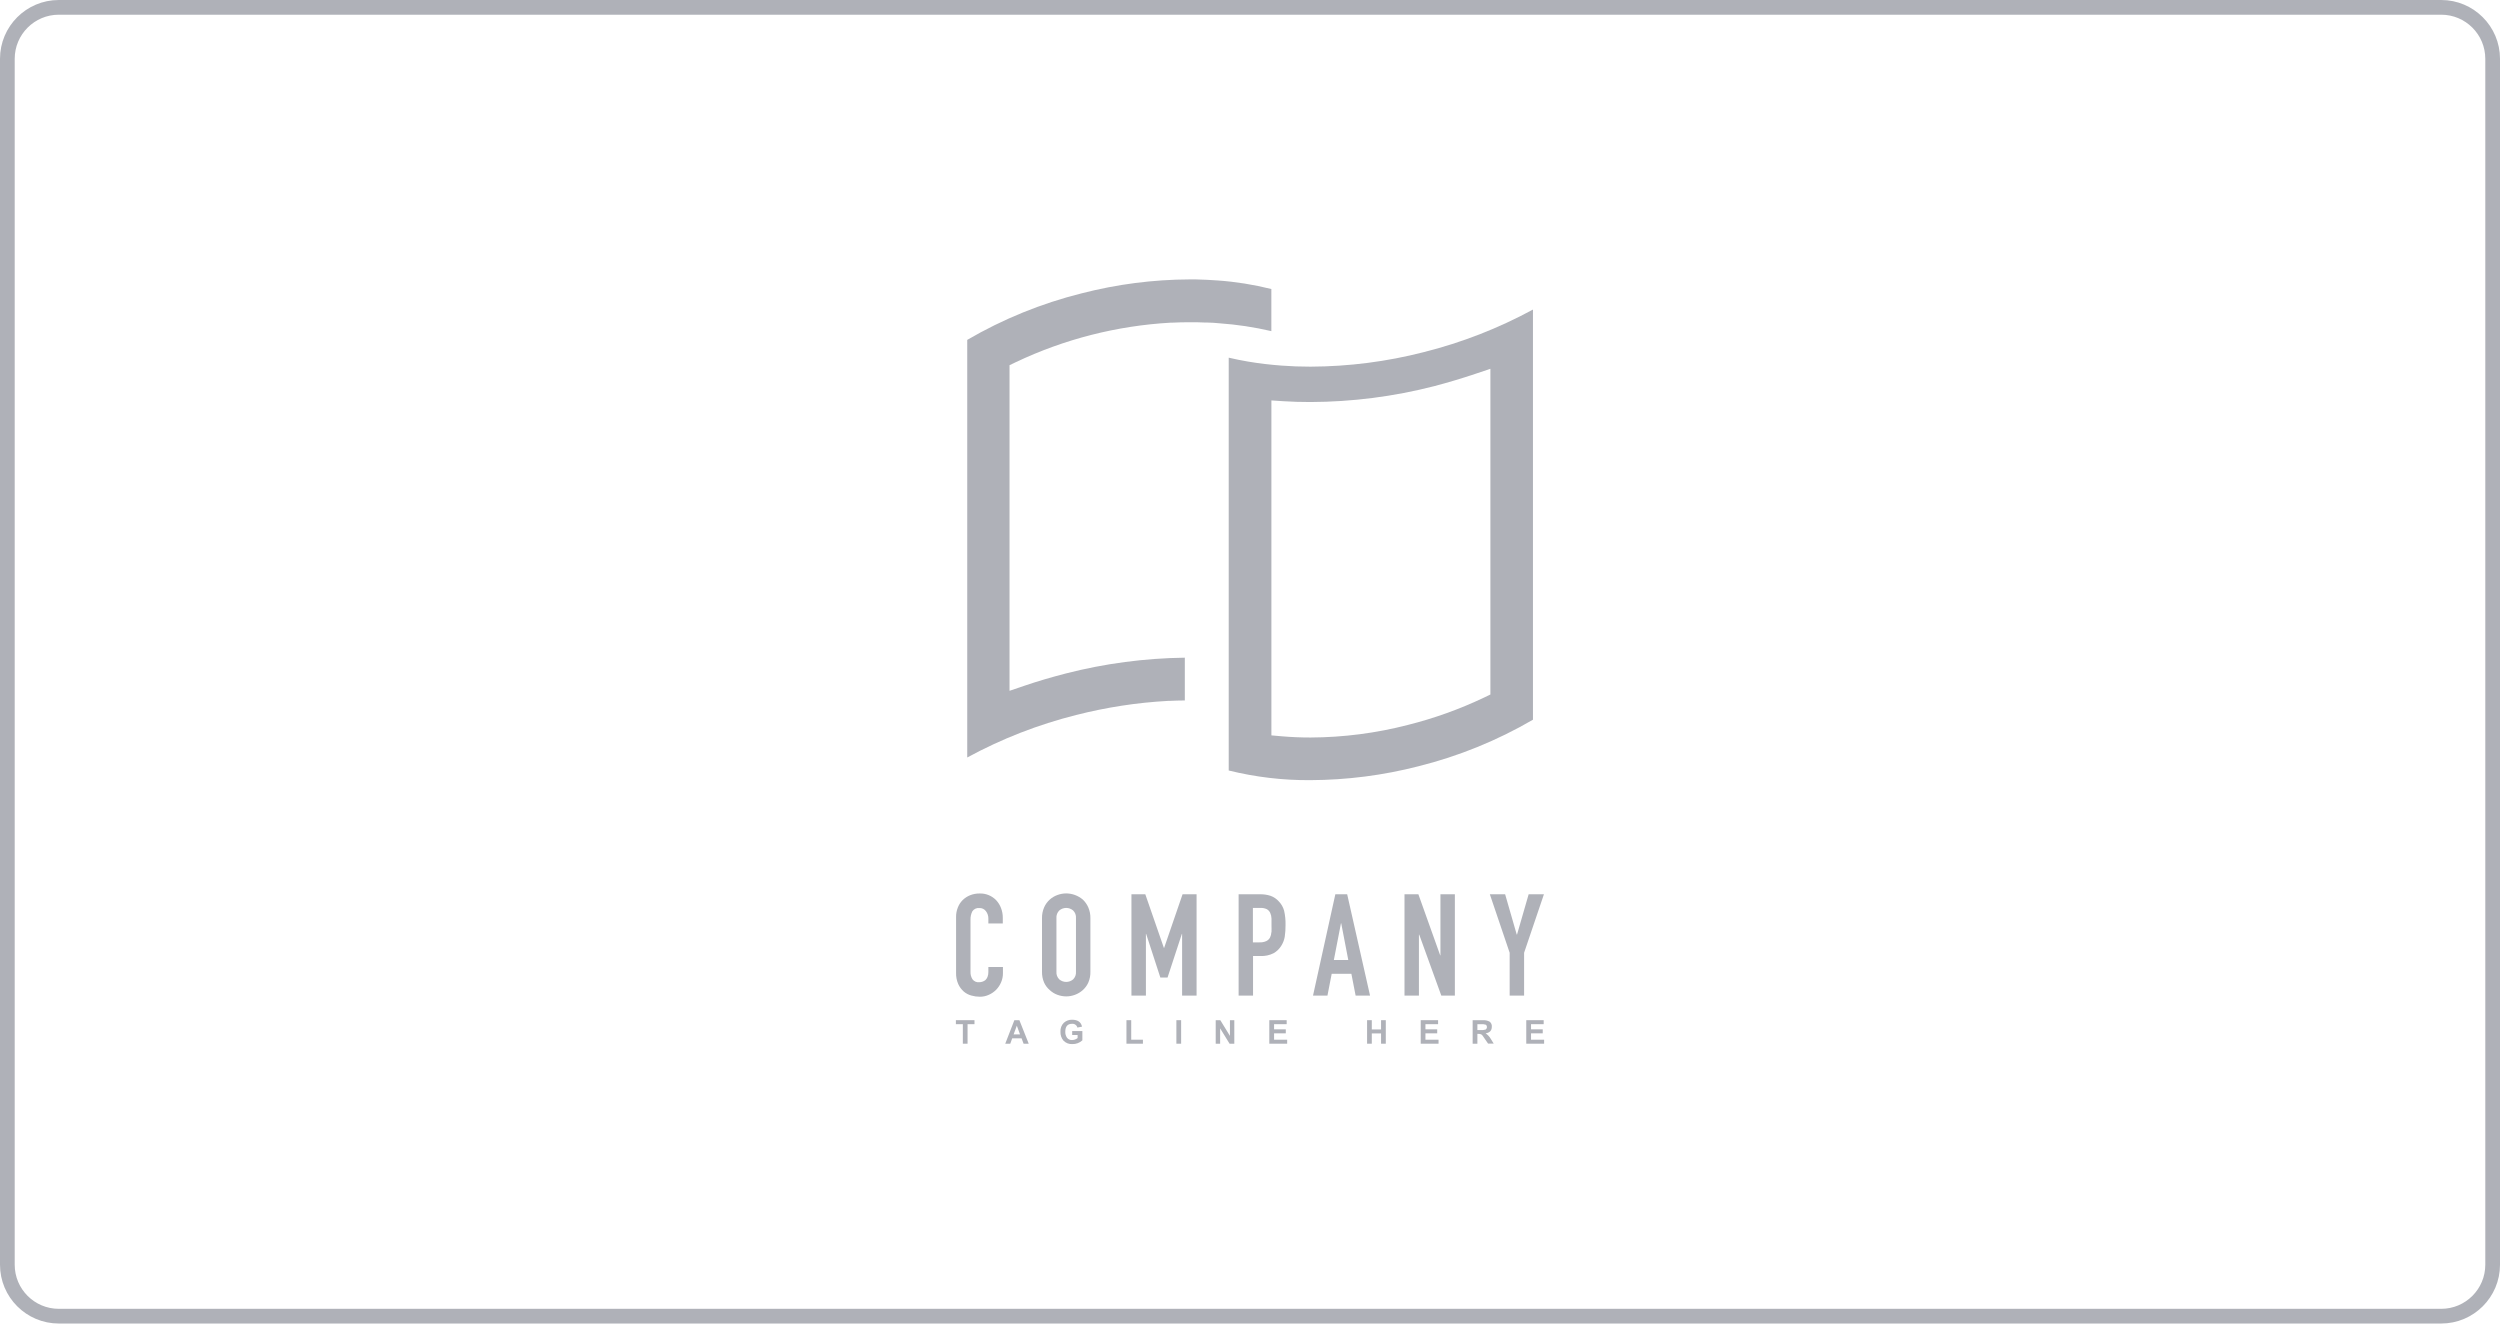
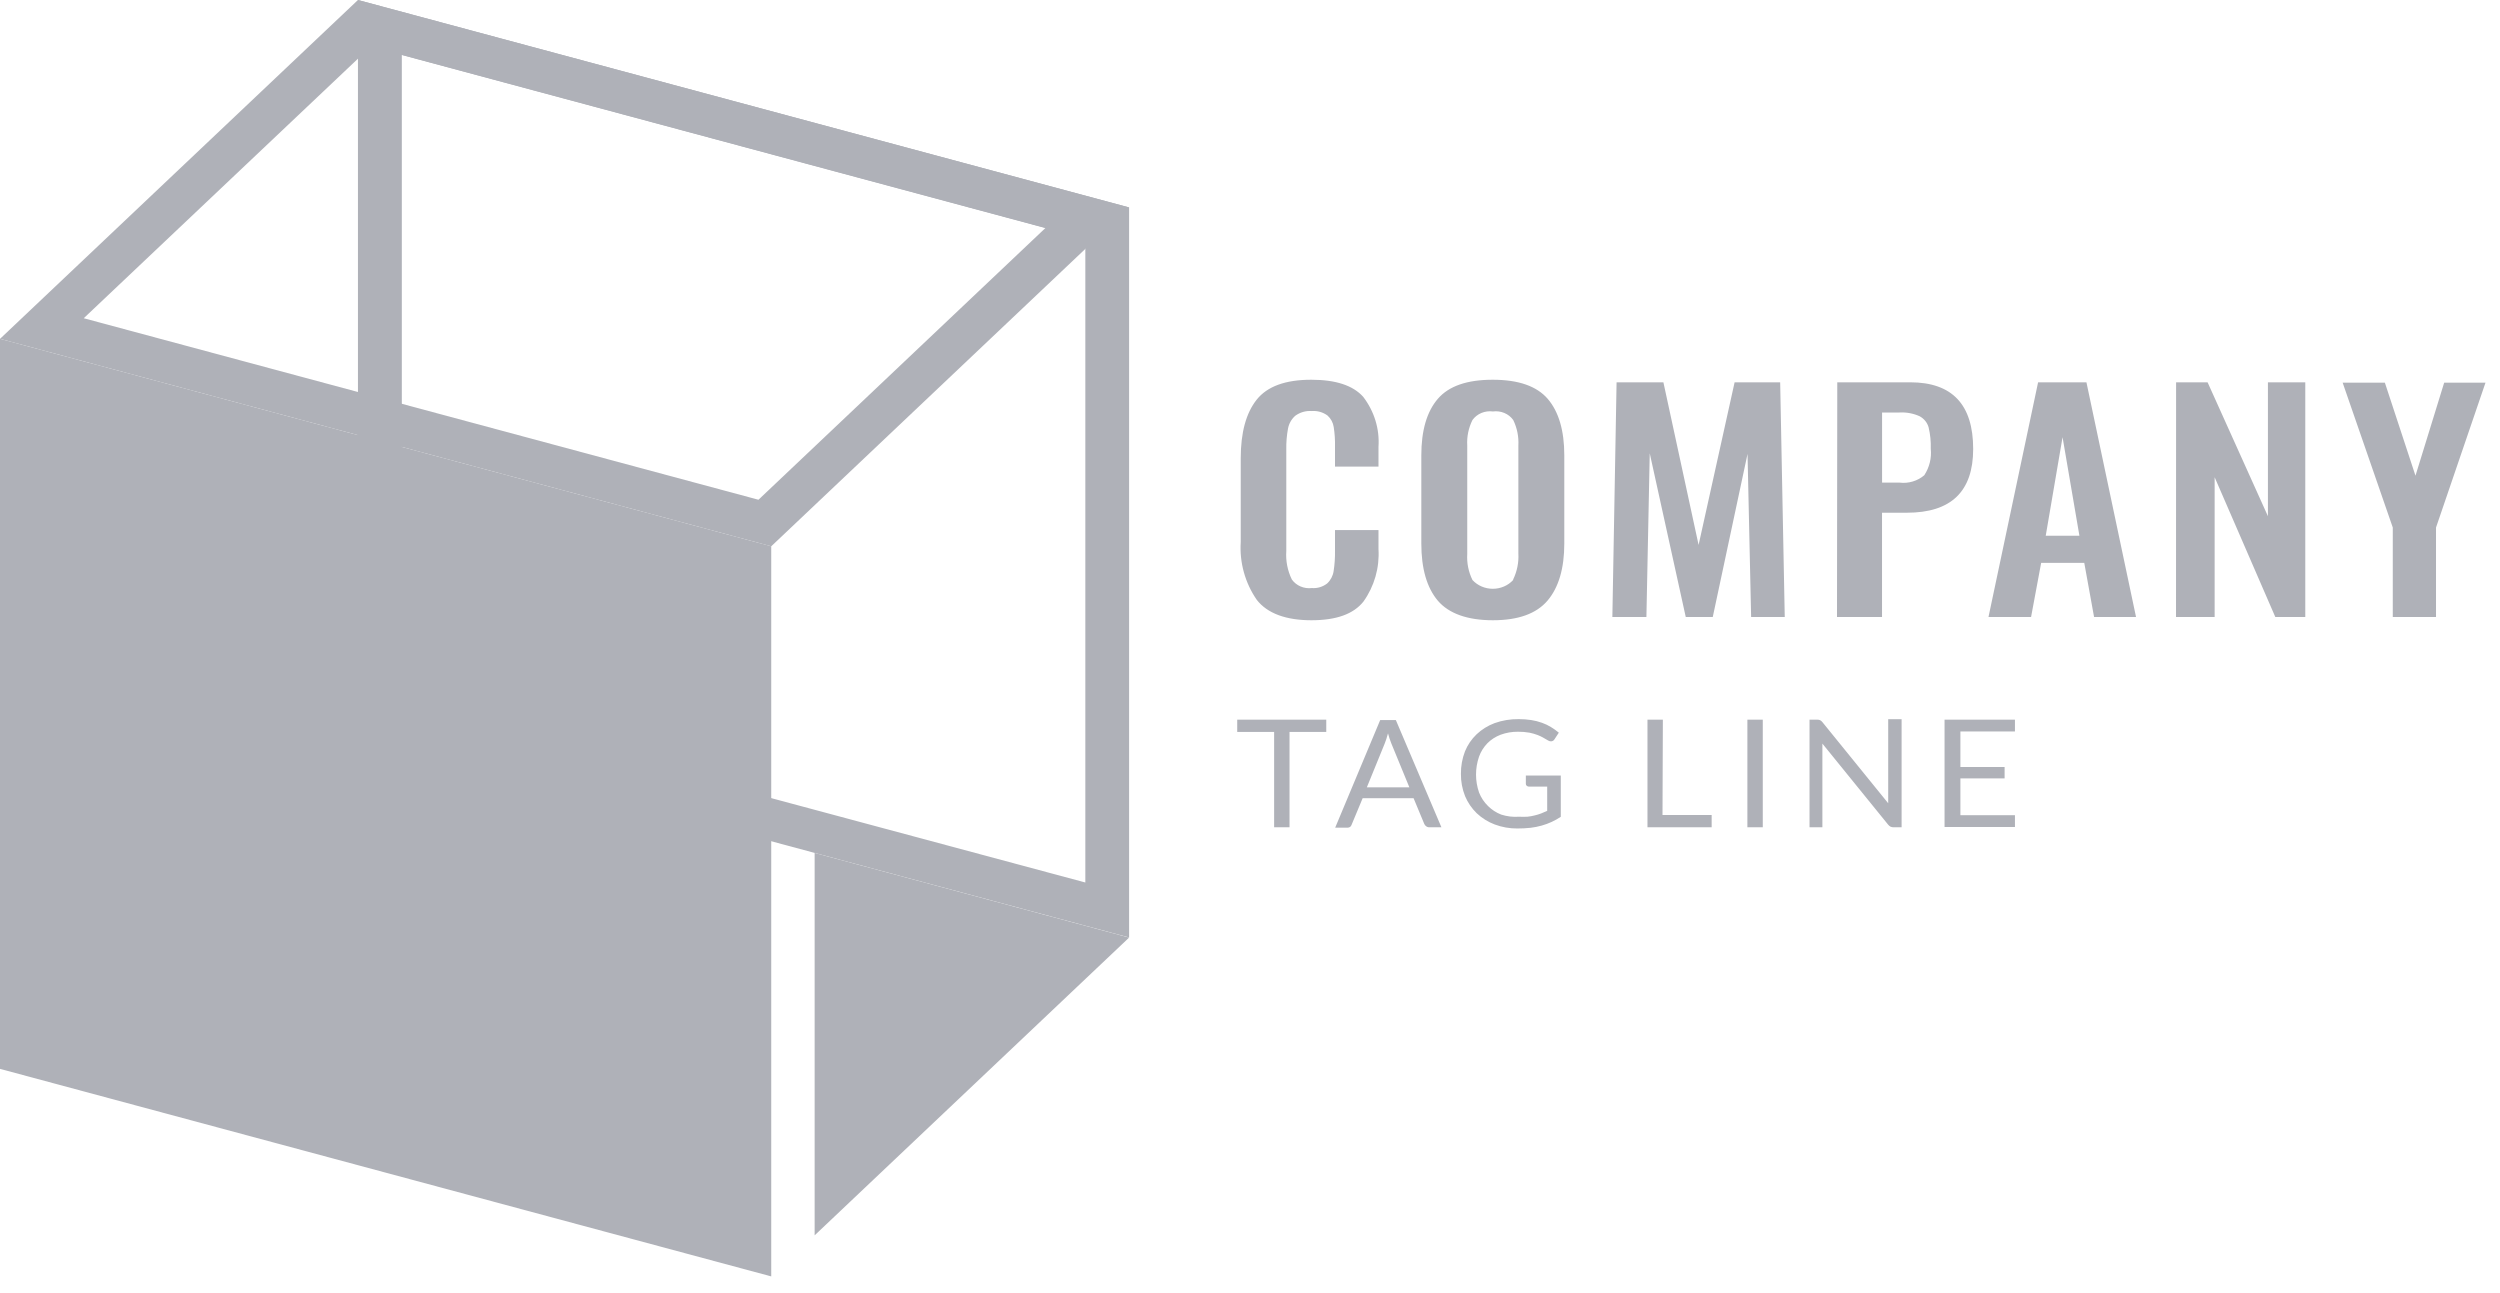
- <svg xmlns="http://www.w3.org/2000/svg" width="170" height="90" viewBox="0 0 170 90" fill="none">
-   <rect x="0.5" y="0.5" width="169" height="89" rx="3.5" stroke="#AFB1B8" />
-   <path d="M81.977 21.934H82.114C82.367 21.934 82.64 21.96 82.91 21.983C84.103 22.067 85.287 22.245 86.452 22.517V19.654C85.253 19.353 84.03 19.158 82.797 19.071C82.329 19.036 81.83 19.013 81.319 19H80.892C78.417 19.009 75.953 19.327 73.555 19.946C70.825 20.627 68.205 21.693 65.772 23.112V51.509C68.114 50.236 70.607 49.264 73.191 48.617C75.232 48.097 77.317 47.776 79.419 47.661H79.503C79.855 47.643 80.206 47.633 80.568 47.631V44.722C77.837 44.757 75.119 45.118 72.473 45.797C71.494 46.051 70.548 46.326 69.66 46.631L68.648 46.975V24.833L69.081 24.625C72.382 23.059 75.952 22.149 79.597 21.942C79.627 21.94 79.657 21.94 79.688 21.942C80.09 21.922 80.495 21.912 80.892 21.912H81.327H81.347C81.557 21.917 81.767 21.922 81.977 21.934Z" fill="#AFB1B8" />
-   <path d="M89.111 24.933C88.445 24.933 87.788 24.91 87.153 24.861C86.394 24.805 85.615 24.714 84.876 24.589C84.426 24.513 83.983 24.422 83.553 24.322V52.394C85.374 52.844 87.243 53.065 89.118 53.05C91.593 53.039 94.057 52.723 96.455 52.106C99.185 51.424 101.807 50.358 104.241 48.94V21.05C101.899 22.322 99.407 23.294 96.824 23.943C94.303 24.591 91.713 24.923 89.111 24.933ZM100.335 25.418L101.347 25.078V47.226L100.915 47.435C99.255 48.224 97.522 48.847 95.741 49.294C93.578 49.853 91.355 50.141 89.121 50.151C88.453 50.151 87.79 50.123 87.148 50.067L86.455 50.006V47.318V27.229L87.262 27.282C87.849 27.32 88.456 27.338 89.116 27.338C91.951 27.328 94.775 26.966 97.522 26.26C98.466 26.011 99.404 25.731 100.335 25.418Z" fill="#AFB1B8" />
-   <path d="M67.737 61.212C67.592 61.062 67.416 60.943 67.222 60.865C67.028 60.786 66.82 60.75 66.611 60.757C66.389 60.754 66.168 60.796 65.961 60.879C65.772 60.955 65.6 61.068 65.455 61.212C65.312 61.357 65.201 61.53 65.129 61.721C65.05 61.921 65.01 62.134 65.013 62.349V66.143C65.004 66.41 65.055 66.676 65.162 66.921C65.251 67.116 65.381 67.289 65.541 67.43C65.693 67.558 65.871 67.65 66.062 67.699C66.247 67.751 66.438 67.778 66.629 67.778C66.84 67.78 67.05 67.735 67.241 67.646C67.431 67.563 67.603 67.444 67.747 67.295C67.888 67.148 68.001 66.975 68.079 66.786C68.16 66.595 68.201 66.389 68.2 66.181V65.757H67.209V66.095C67.211 66.21 67.192 66.325 67.15 66.433C67.118 66.514 67.069 66.587 67.006 66.647C66.945 66.696 66.874 66.733 66.799 66.756C66.732 66.778 66.662 66.79 66.591 66.791C66.503 66.802 66.413 66.788 66.331 66.753C66.249 66.717 66.179 66.66 66.126 66.588C66.032 66.436 65.986 66.258 65.994 66.079V62.542C65.988 62.346 66.03 62.151 66.116 61.975C66.167 61.895 66.24 61.831 66.326 61.791C66.412 61.75 66.507 61.735 66.601 61.746C66.687 61.743 66.772 61.761 66.849 61.798C66.926 61.836 66.993 61.891 67.044 61.96C67.155 62.106 67.213 62.285 67.209 62.469V62.797H68.19V62.41C68.192 62.183 68.151 61.958 68.069 61.746C67.995 61.548 67.882 61.366 67.737 61.212Z" fill="#AFB1B8" />
-   <path d="M73.629 61.169C73.313 60.902 72.914 60.755 72.501 60.752C72.299 60.753 72.098 60.789 71.909 60.859C71.716 60.928 71.538 61.033 71.385 61.169C71.221 61.317 71.09 61.498 71.001 61.701C70.901 61.932 70.851 62.183 70.856 62.435V66.074C70.85 66.33 70.899 66.585 71.001 66.82C71.09 67.015 71.222 67.189 71.385 67.328C71.537 67.469 71.715 67.578 71.909 67.648C72.098 67.718 72.299 67.754 72.501 67.755C72.703 67.755 72.903 67.719 73.093 67.648C73.29 67.577 73.472 67.468 73.629 67.328C73.787 67.186 73.915 67.013 74.003 66.82C74.105 66.585 74.154 66.33 74.147 66.074V62.435C74.152 62.183 74.103 61.932 74.003 61.701C73.915 61.5 73.788 61.319 73.629 61.169ZM73.166 66.074C73.174 66.171 73.161 66.269 73.127 66.36C73.093 66.451 73.039 66.533 72.969 66.601C72.838 66.711 72.672 66.771 72.502 66.771C72.331 66.771 72.166 66.711 72.035 66.601C71.965 66.533 71.911 66.451 71.877 66.36C71.843 66.269 71.829 66.171 71.838 66.074V62.435C71.829 62.339 71.843 62.241 71.877 62.15C71.911 62.059 71.965 61.976 72.035 61.909C72.166 61.799 72.331 61.739 72.502 61.739C72.672 61.739 72.838 61.799 72.969 61.909C73.039 61.976 73.093 62.059 73.127 62.15C73.161 62.241 73.174 62.339 73.166 62.435V66.074Z" fill="#AFB1B8" />
-   <path d="M81.367 67.699V60.811H80.414L79.161 64.457H79.144L77.881 60.811H76.938V67.699H77.922V63.509H77.939L78.903 66.471H79.394L80.366 63.509H80.383V67.699H81.367Z" fill="#AFB1B8" />
-   <path d="M86.958 61.294C86.806 61.124 86.615 60.994 86.401 60.917C86.171 60.842 85.93 60.806 85.688 60.81H84.226V67.699H85.207V65.009H85.713C86.02 65.023 86.324 64.958 86.599 64.821C86.822 64.697 87.008 64.515 87.138 64.294C87.251 64.111 87.328 63.907 87.363 63.694C87.401 63.435 87.419 63.173 87.416 62.911C87.425 62.58 87.393 62.249 87.32 61.927C87.254 61.688 87.13 61.471 86.958 61.294ZM86.452 63.394C86.448 63.519 86.417 63.641 86.361 63.753C86.305 63.859 86.216 63.943 86.108 63.994C85.963 64.059 85.804 64.089 85.645 64.081H85.197V61.739H85.703C85.856 61.731 86.007 61.761 86.146 61.825C86.247 61.883 86.328 61.972 86.376 62.079C86.43 62.2 86.459 62.331 86.462 62.463C86.462 62.608 86.462 62.761 86.462 62.921C86.462 63.081 86.472 63.247 86.462 63.394H86.452Z" fill="#AFB1B8" />
-   <path d="M91.608 60.811H90.803L89.285 67.699H90.267L90.555 66.219H91.894L92.182 67.699H93.163L91.608 60.811ZM90.702 65.281L91.185 62.784H91.203L91.683 65.281H90.702Z" fill="#AFB1B8" />
-   <path d="M97.95 64.961H97.932L96.45 60.811H95.506V67.699H96.487V63.557H96.508L98.008 67.699H98.931V60.811H97.95V64.961Z" fill="#AFB1B8" />
-   <path d="M103.948 60.811L103.158 63.549H103.138L102.349 60.811H101.309L102.657 64.788V67.699H103.639V64.788L104.987 60.811H103.948Z" fill="#AFB1B8" />
-   <path d="M65 69.644H65.473V70.972H65.794V69.644H66.265V69.372H65V69.644Z" fill="#AFB1B8" />
-   <path d="M68.977 69.372L68.357 70.972H68.698L68.83 70.608H69.468L69.604 70.972H69.953L69.318 69.372H68.977ZM68.926 70.339L69.144 69.746L69.361 70.339H68.926Z" fill="#AFB1B8" />
-   <path d="M72.908 70.382H73.277V70.588C73.169 70.675 73.036 70.722 72.898 70.723C72.833 70.727 72.769 70.715 72.71 70.688C72.651 70.661 72.599 70.621 72.559 70.57C72.474 70.448 72.432 70.302 72.44 70.153C72.44 69.797 72.594 69.619 72.9 69.619C72.981 69.611 73.062 69.632 73.128 69.679C73.194 69.726 73.242 69.795 73.262 69.874L73.578 69.812C73.51 69.5 73.285 69.342 72.9 69.342C72.695 69.337 72.495 69.41 72.341 69.548C72.261 69.628 72.198 69.724 72.159 69.83C72.119 69.936 72.103 70.05 72.111 70.163C72.102 70.382 72.175 70.597 72.316 70.764C72.394 70.844 72.489 70.907 72.594 70.948C72.699 70.988 72.811 71.005 72.923 70.998C73.173 71.004 73.416 70.913 73.601 70.743V70.113H72.908V70.382Z" fill="#AFB1B8" />
-   <path d="M76.923 69.372H76.599V70.972H77.719V70.7H76.923V69.372Z" fill="#AFB1B8" />
-   <path d="M80.317 69.372H79.994V70.972H80.317V69.372Z" fill="#AFB1B8" />
-   <path d="M83.636 70.441L82.981 69.372H82.668V70.972H82.969V69.927L83.611 70.972H83.933V69.372H83.636V70.441Z" fill="#AFB1B8" />
-   <path d="M86.637 70.267H87.434V69.995H86.637V69.644H87.494V69.372H86.313V70.972H87.527V70.7H86.637V70.267Z" fill="#AFB1B8" />
-   <path d="M93.912 70.003H93.282V69.372H92.961V70.972H93.282V70.273H93.912V70.972H94.234V69.372H93.912V70.003Z" fill="#AFB1B8" />
-   <path d="M96.93 70.267H97.73V69.995H96.93V69.644H97.79V69.372H96.609V70.972H97.821V70.7H96.93V70.267Z" fill="#AFB1B8" />
-   <path d="M101.023 70.268C101.302 70.224 101.443 70.077 101.443 69.823C101.451 69.755 101.441 69.686 101.413 69.623C101.386 69.56 101.342 69.506 101.286 69.467C101.142 69.394 100.98 69.361 100.818 69.373H100.14V70.972H100.462V70.303H100.525C100.593 70.299 100.662 70.311 100.725 70.339C100.772 70.368 100.811 70.408 100.839 70.456L101.188 70.964H101.572L101.377 70.652C101.291 70.497 101.17 70.366 101.023 70.268ZM100.699 70.046H100.462V69.645H100.715C100.825 69.636 100.936 69.649 101.041 69.683C101.064 69.703 101.083 69.729 101.095 69.758C101.107 69.787 101.113 69.818 101.111 69.849C101.11 69.88 101.101 69.911 101.087 69.939C101.072 69.966 101.051 69.99 101.026 70.008C100.92 70.041 100.81 70.053 100.699 70.046Z" fill="#AFB1B8" />
-   <path d="M104.11 70.267H104.906V69.995H104.11V69.644H104.97V69.372H103.786V70.972H105V70.7H104.11V70.267Z" fill="#AFB1B8" />
+ <svg xmlns="http://www.w3.org/2000/svg" viewBox="0 0 89 46">
+   <path d="M44.74 21.353a3.258 3.258 0 01-.57-2.057v-2.982c0-.915.19-1.61.567-2.085.378-.475 1.028-.712 1.949-.71.865 0 1.48.202 1.843.607.396.516.589 1.147.545 1.784v.7h-1.548v-.71a3.961 3.961 0 00-.045-.694.689.689 0 00-.221-.413.836.836 0 00-.561-.16.886.886 0 00-.59.17.81.81 0 00-.256.455c-.045.243-.065.49-.061.737v3.62a2 2 0 00.198 1.016.735.735 0 00.31.247.78.78 0 00.399.057.788.788 0 00.548-.164.747.747 0 00.23-.44c.037-.24.053-.483.049-.725v-.735h1.548v.67a2.914 2.914 0 01-.536 1.876c-.355.443-.961.664-1.852.664-.891 0-1.564-.236-1.946-.728zM51.186 21.384c-.391-.465-.587-1.141-.587-2.036V16.21c0-.886.196-1.556.587-2.011.39-.455 1.044-.682 1.961-.68.91 0 1.56.227 1.952.68.39.455.59 1.125.59 2.011v3.138c0 .886-.2 1.565-.596 2.033-.398.467-1.045.7-1.946.7-.9 0-1.567-.236-1.961-.697zm2.682-.753c.14-.29.204-.61.186-.928v-3.841a1.843 1.843 0 00-.183-.91.738.738 0 00-.316-.25.785.785 0 00-.408-.054.794.794 0 00-.41.054.749.749 0 00-.317.25c-.141.283-.205.596-.186.91v3.859c-.02.32.044.638.186.928a.96.96 0 00.326.23 1.009 1.009 0 00.796 0 .96.96 0 00.326-.23v-.018zM57.55 13.61h1.667l1.253 5.79 1.282-5.79h1.622l.163 8.356H62.34l-.128-5.807-1.238 5.807h-.961l-1.282-5.828-.119 5.828H57.4l.15-8.355zM65.406 13.61h2.596c1.495 0 2.243.791 2.243 2.373 0 1.515-.787 2.271-2.362 2.27H67v3.713h-1.603l.01-8.355zm2.218 3.571c.158.02.319.006.47-.04.153-.045.293-.122.411-.223.184-.283.265-.614.23-.944a2.854 2.854 0 00-.076-.758.63.63 0 00-.118-.23.67.67 0 00-.203-.168 1.528 1.528 0 00-.714-.133h-.622v2.496h.622zM72.556 13.61h1.721l1.766 8.356h-1.494l-.349-1.927h-1.535l-.359 1.927H70.79l1.766-8.355zm1.471 5.462l-.6-3.508-.599 3.508h1.2zM77.47 13.61h1.12l2.148 4.767V13.61h1.33v8.355h-1.067l-2.16-4.976v4.976h-1.375l.003-8.355zM85.183 18.78l-1.785-5.158h1.503l1.09 3.313 1.022-3.313h1.471l-1.762 5.158v3.186h-1.539V18.78zM47.215 25.619v.437h-1.308v3.395h-.548v-3.395h-1.314v-.437h3.17zM51.314 29.451h-.423a.176.176 0 01-.119-.036.196.196 0 01-.07-.088l-.378-.91H48.51l-.379.91a.257.257 0 01-.057.103.183.183 0 01-.119.036h-.423l1.603-3.832h.557l1.622 3.817zm-2.654-1.423h1.513l-.641-1.56a2.964 2.964 0 01-.119-.36l-.06.203-.058.16-.635 1.557zM54.077 29.075c.1.005.2.005.3 0 .087-.009.173-.024.257-.046a1.82 1.82 0 00.23-.07c.071-.027.142-.06.216-.093v-.862h-.641a.12.12 0 01-.087-.03.084.084 0 01-.032-.07v-.295h1.244v1.469a2.355 2.355 0 01-.677.312 2.653 2.653 0 01-.4.08 4.455 4.455 0 01-.468.024 2.252 2.252 0 01-.808-.143 1.935 1.935 0 01-.64-.4 1.849 1.849 0 01-.414-.607 2.074 2.074 0 01-.148-.795 2.155 2.155 0 01.145-.802c.092-.227.232-.433.413-.606.183-.173.401-.308.641-.398.274-.098.566-.146.859-.142.15 0 .298.01.445.033.13.02.258.052.382.097.112.04.22.09.32.152.099.06.192.127.28.2l-.155.237a.14.14 0 01-.052.052.15.15 0 01-.073.02.196.196 0 01-.1-.03 1.906 1.906 0 01-.156-.09 1.369 1.369 0 00-.215-.104 1.869 1.869 0 00-.295-.085 2.256 2.256 0 00-.407-.033 1.743 1.743 0 00-.618.106c-.179.068-.34.171-.471.303-.133.138-.235.3-.298.477a1.953 1.953 0 000 1.277c.07.18.179.345.32.482.132.132.291.235.468.304.204.066.42.092.635.076zM59.185 29.014h1.75v.437H58.65v-3.832h.548l-.013 3.395zM62.755 29.45h-.548V25.62h.548v3.832zM64.794 25.637a.27.27 0 01.083.07l2.343 2.889a.972.972 0 010-.137v-2.855h.477v3.847h-.275a.24.24 0 01-.119-.021.314.314 0 01-.086-.073l-2.34-2.885v2.979h-.458V25.62h.285c.031 0 .062.006.09.018zM71.732 25.619v.422H69.79v1.265h1.574v.406H69.79v1.308h1.942v.422h-2.506v-3.823h2.506zM14.303 1.954l24.335 6.541v22.922L14.305 24.88V1.954zM12.743 0v25.992l27.453 7.382V7.384L12.743 0z" fill="#AFB1B8" />
+   <path d="M27.456 45.44L0 38.052v-25.99l27.456 7.385V45.44z" fill="#AFB1B8" />
+   <path d="M13.198 1.66l24.017 6.459-10.214 9.672-24.02-6.462 10.217-9.67zM12.743 0L0 12.063l27.456 7.385 12.74-12.063L12.743 0zM29.001 43.978l11.195-10.6-11.195-3.013v13.613z" fill="#AFB1B8" />
</svg>
